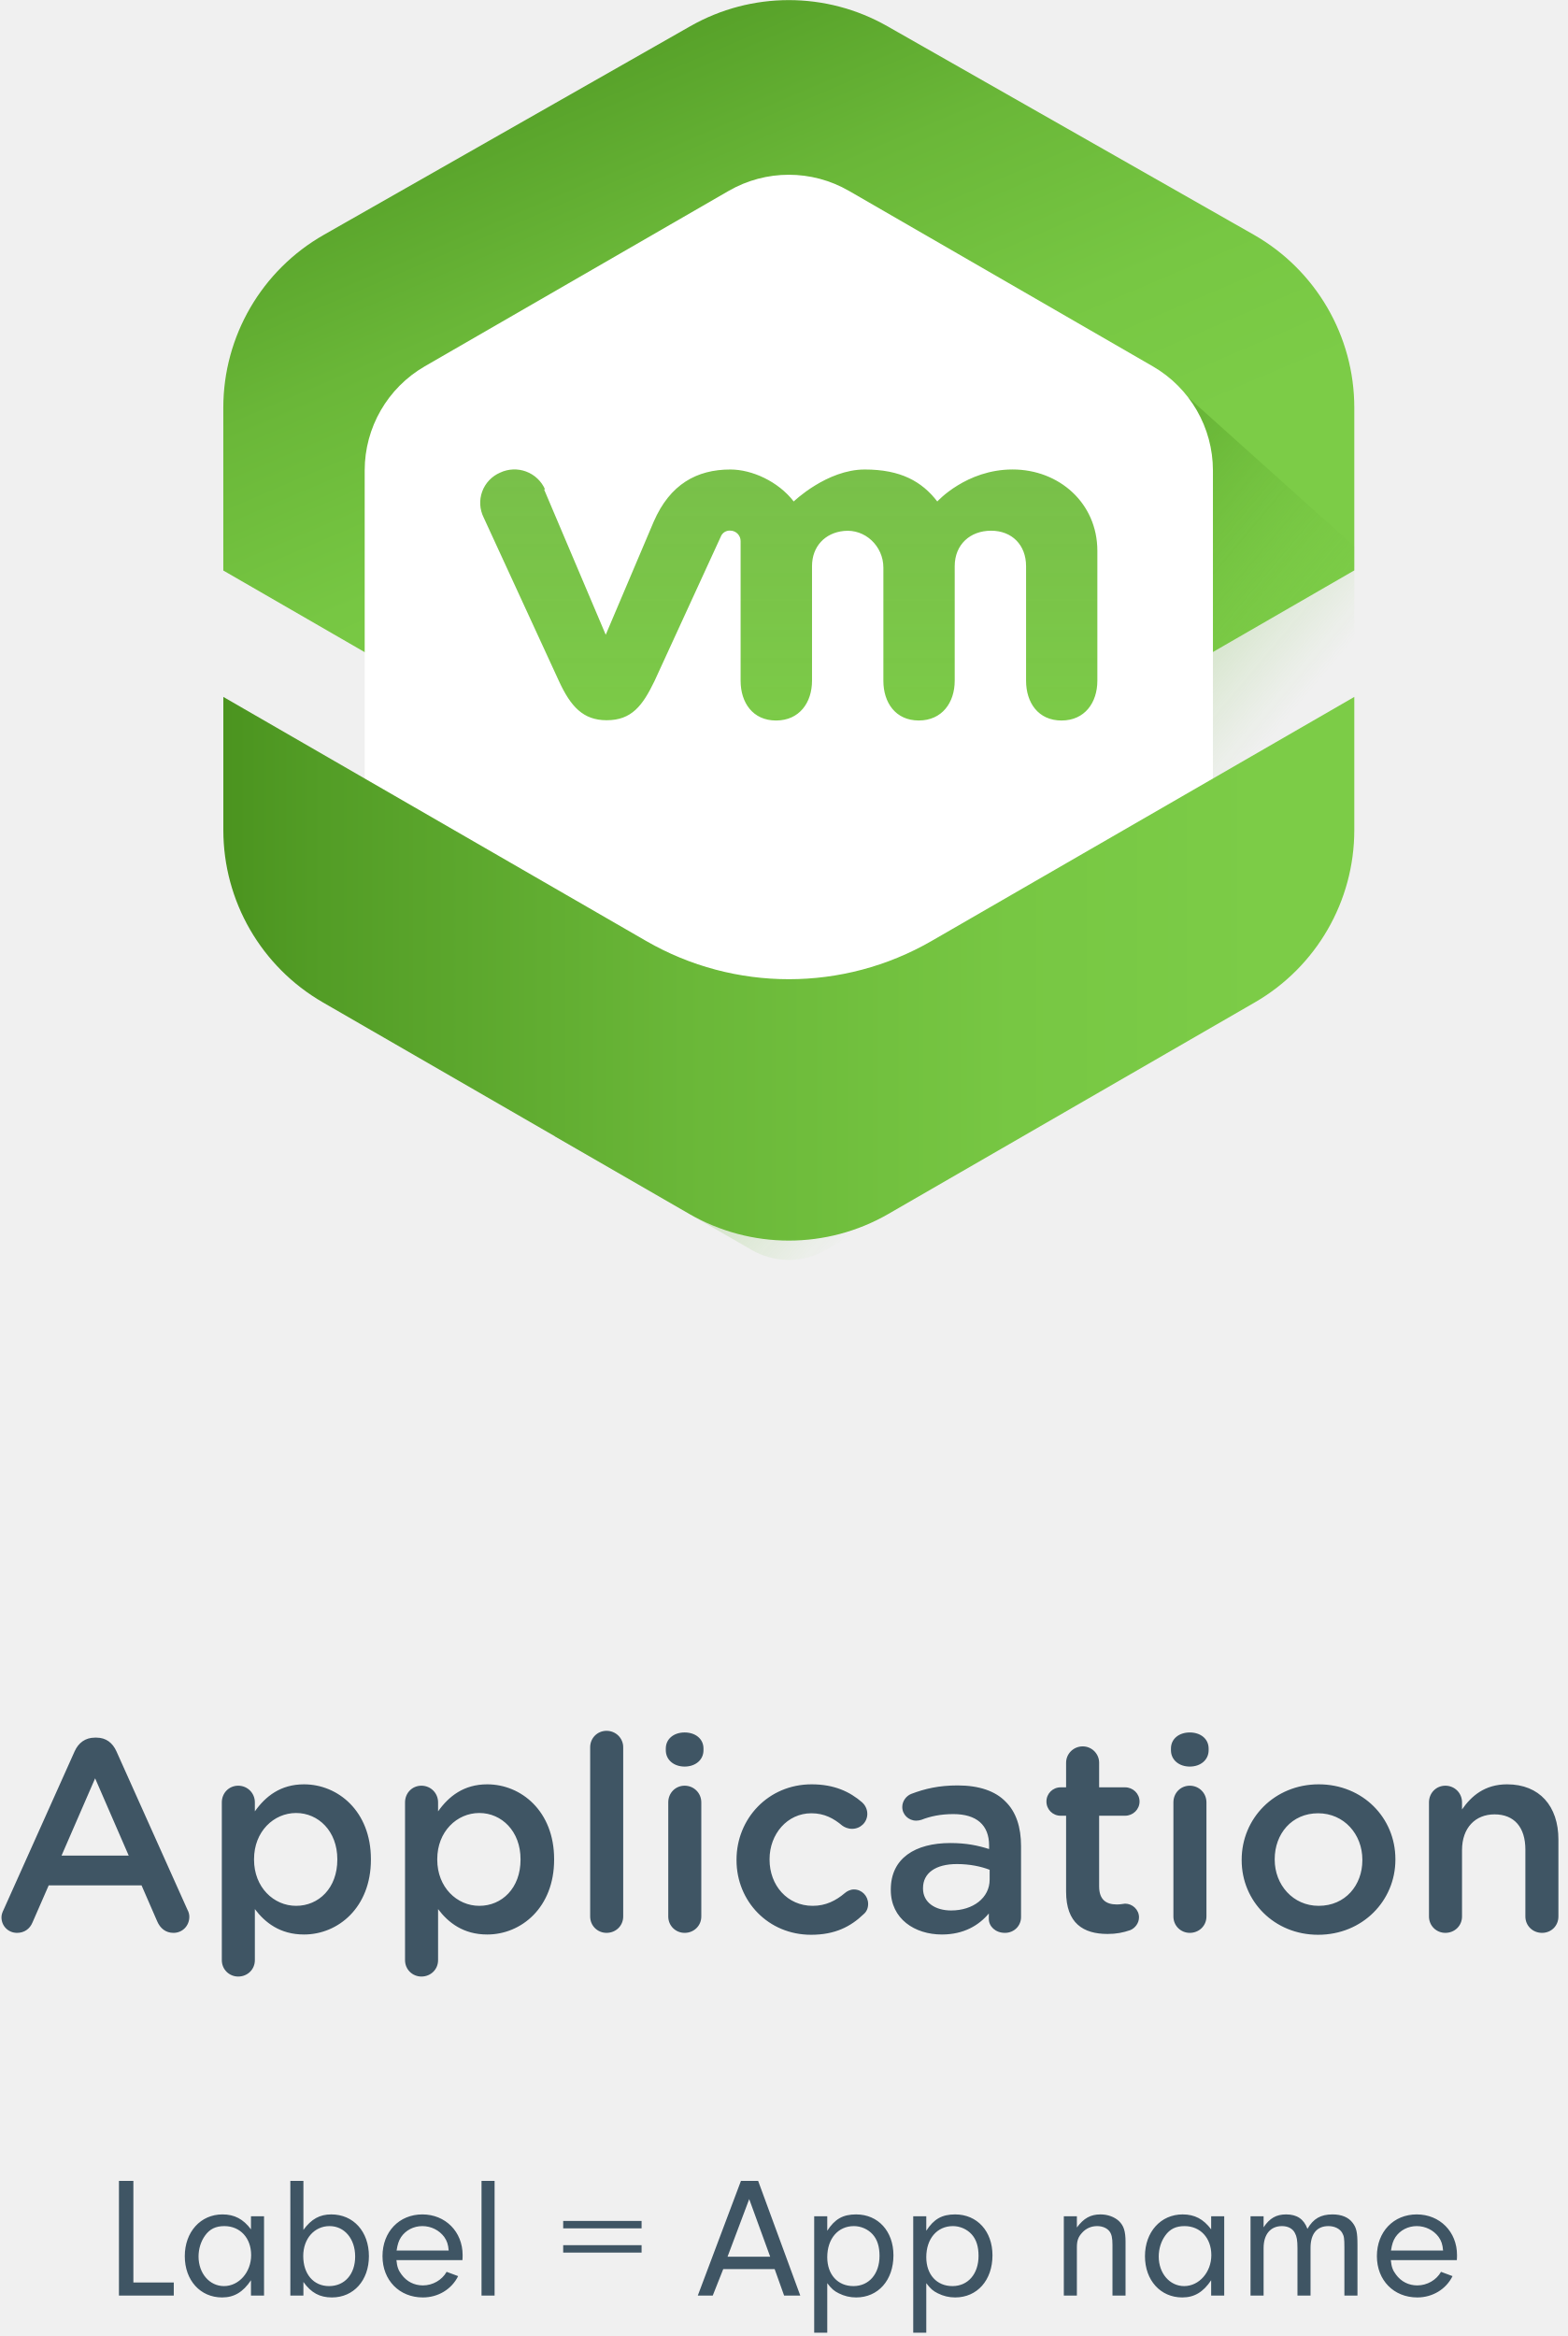
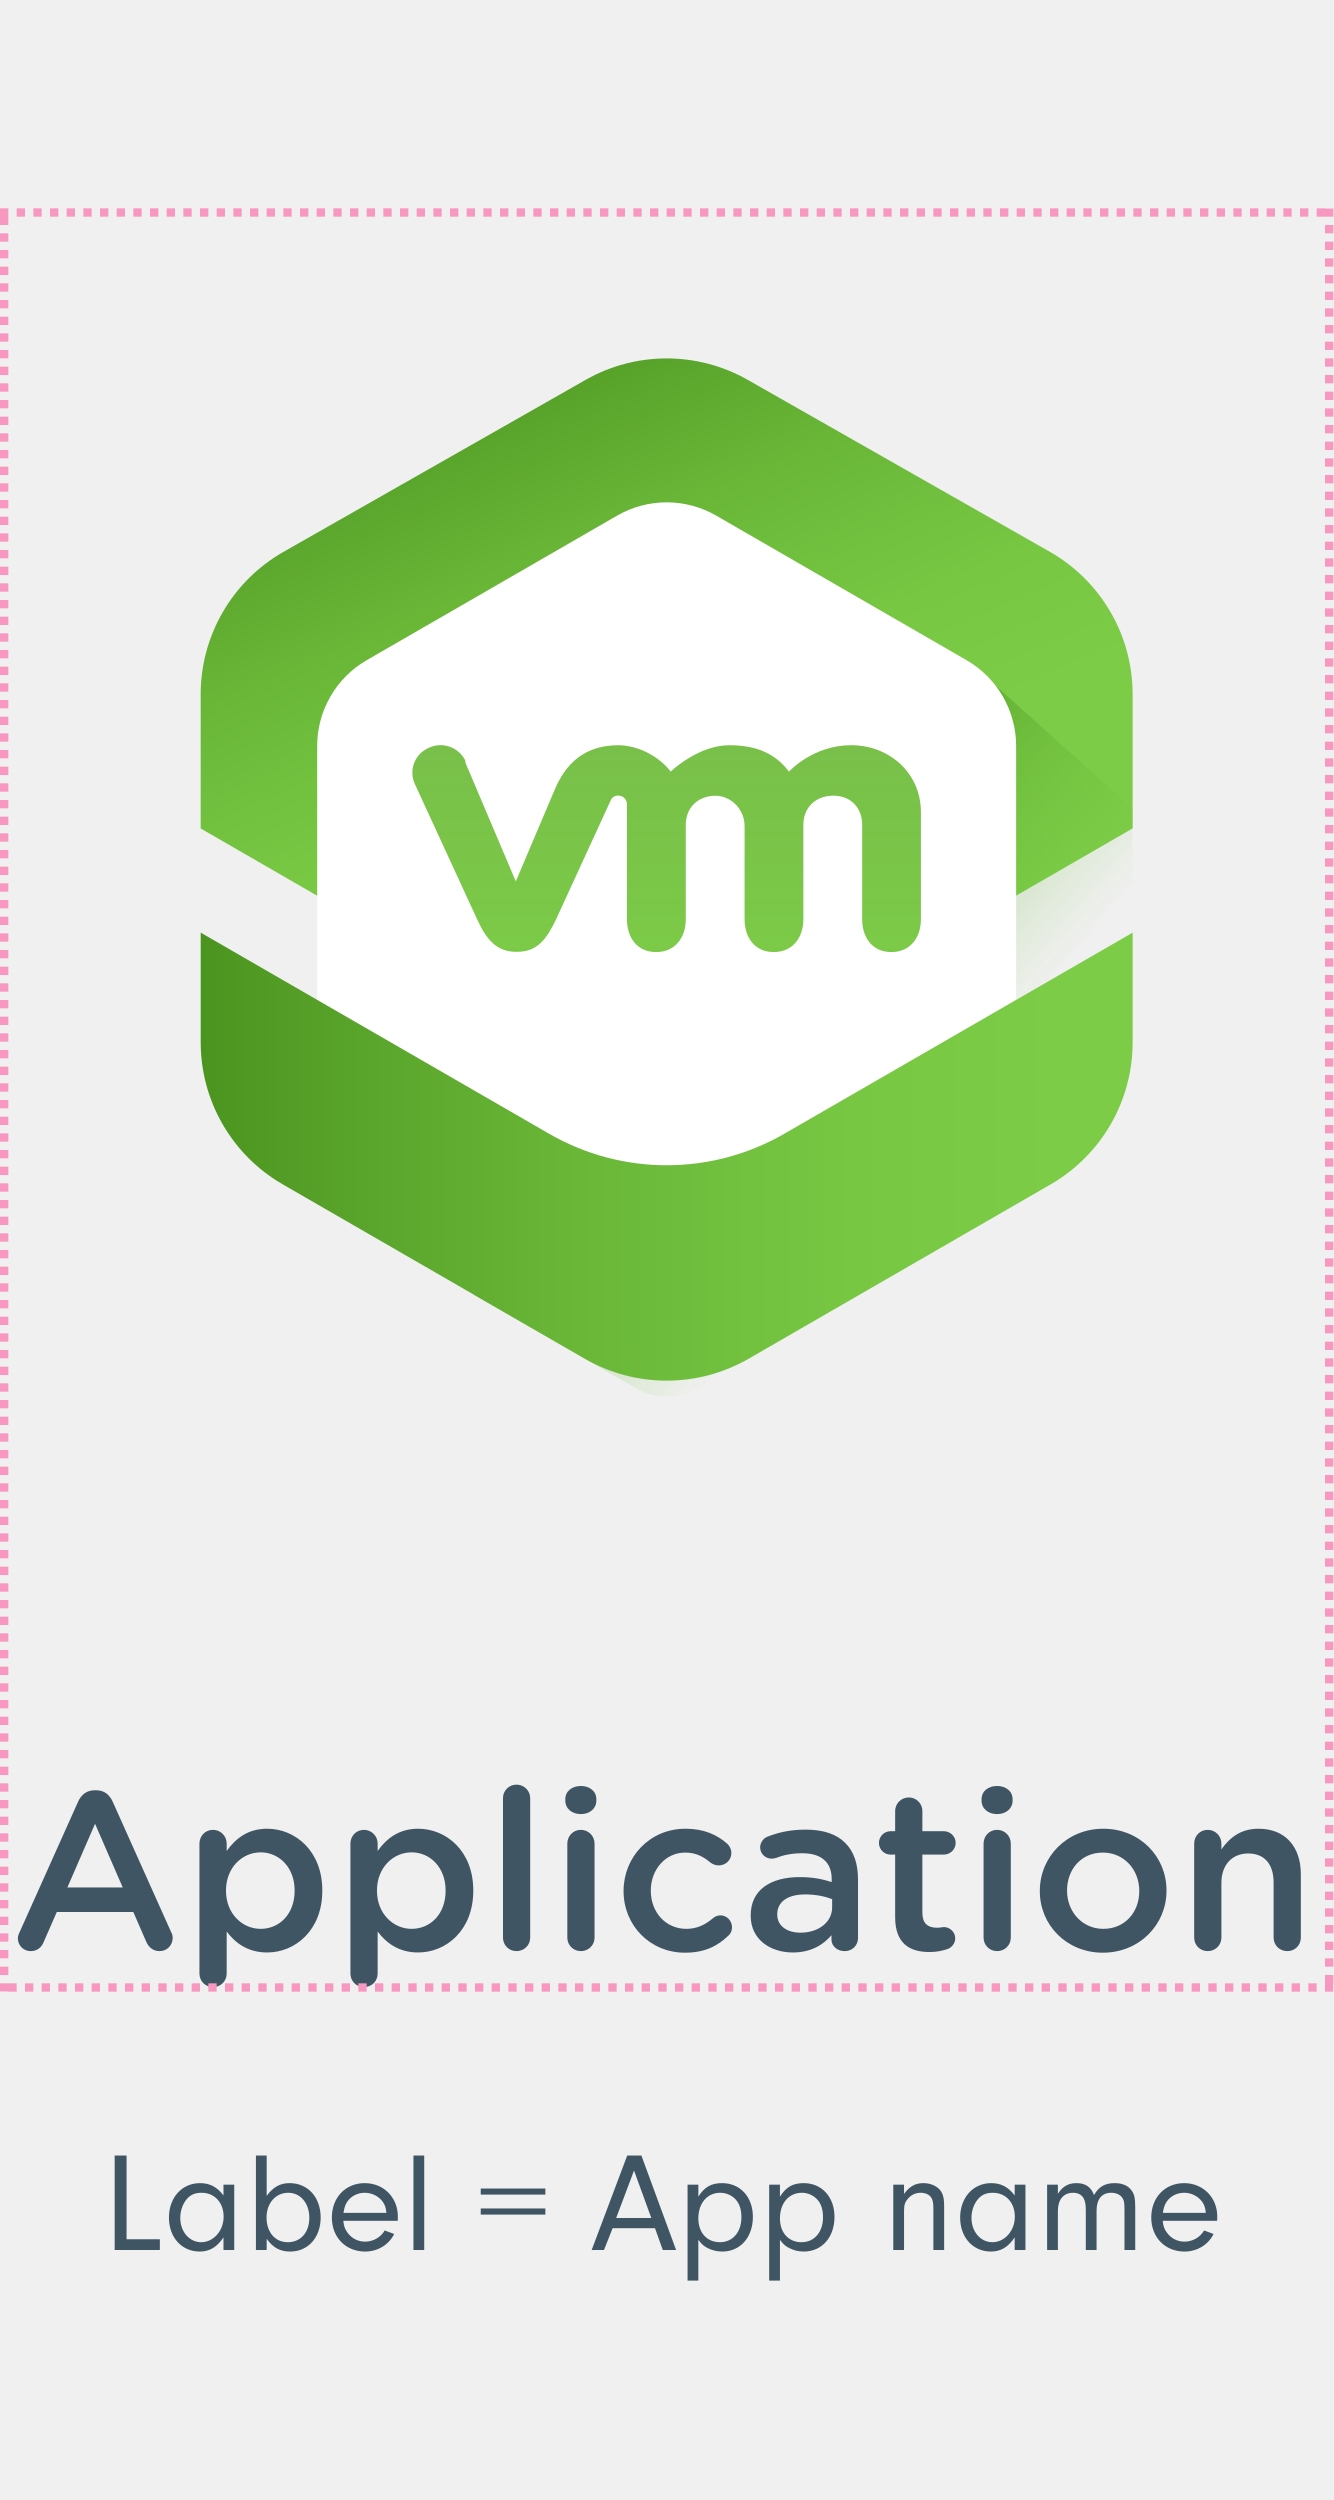
- <svg xmlns="http://www.w3.org/2000/svg" width="155" height="231" viewBox="0 0 155 231">
+ <svg xmlns="http://www.w3.org/2000/svg" xmlns:xlink="http://www.w3.org/1999/xlink" width="160" height="300" viewBox="0 0 160 300">
  <defs>
-     <linearGradient id="1-a" x1="-12.779%" x2="65.803%" y1="-20.088%" y2="87.803%">
+     <linearGradient id="1-b" x1="-12.779%" x2="65.803%" y1="-20.088%" y2="87.803%">
      <stop offset="0%" stop-color="#266900" />
      <stop offset="10%" stop-color="#357A0C" />
      <stop offset="34%" stop-color="#539D26" />
      <stop offset="57%" stop-color="#6AB738" />
      <stop offset="78%" stop-color="#77C743" />
      <stop offset="94%" stop-color="#7CCC47" />
    </linearGradient>
-     <linearGradient id="1-b" x1="17.52%" x2="84.52%" y1="21.84%" y2="82.98%">
+     <linearGradient id="1-c" x1="17.52%" x2="84.52%" y1="21.84%" y2="82.98%">
      <stop offset="0%" stop-color="#266900" stop-opacity=".94" />
      <stop offset="72%" stop-color="#7CCC47" stop-opacity="0" />
    </linearGradient>
-     <linearGradient id="1-c" x1="-37.982%" y1="50.002%" y2="50.002%">
+     <linearGradient id="1-d" x1="-37.982%" y1="50.002%" y2="50.002%">
      <stop offset="0%" stop-color="#266900" />
      <stop offset="10%" stop-color="#357A0C" />
      <stop offset="34%" stop-color="#539D26" />
      <stop offset="57%" stop-color="#6AB738" />
      <stop offset="78%" stop-color="#77C743" />
      <stop offset="94%" stop-color="#7CCC47" />
    </linearGradient>
-     <linearGradient id="1-d" x1="50.006%" x2="50.006%" y1="-68.257%" y2="163.674%">
+     <linearGradient id="1-e" x1="50.006%" x2="50.006%" y1="-68.257%" y2="163.674%">
      <stop offset="0%" stop-color="#6DB33F" stop-opacity=".94" />
      <stop offset="29%" stop-color="#73BD42" stop-opacity=".96" />
      <stop offset="79%" stop-color="#7CCC47" />
    </linearGradient>
+     <rect id="1-a" width="160" height="214" />
+     <mask id="1-f" width="160" height="214" x="0" y="0" fill="#fff">
+       <use xlink:href="#1-a" />
+     </mask>
  </defs>
-   <g fill="none" fill-rule="evenodd" transform="translate(-2 -18)">
-     <path fill="#3F5564" d="M2.145,207.596 C2.145,207.353 2.226,207.11 2.361,206.84 L9.381,191.18 C9.759,190.343 10.434,189.83 11.379,189.83 L11.541,189.83 C12.486,189.83 13.134,190.343 13.512,191.18 L20.532,206.84 C20.667,207.083 20.721,207.326 20.721,207.542 C20.721,208.433 20.046,209.135 19.155,209.135 C18.372,209.135 17.832,208.676 17.535,207.974 L15.996,204.437 L6.816,204.437 L5.223,208.082 C4.953,208.757 4.386,209.135 3.684,209.135 C2.82,209.135 2.145,208.46 2.145,207.596 Z M8.085,201.494 L14.727,201.494 L11.406,193.853 L8.085,201.494 Z M23.934,211.835 L23.934,196.229 C23.934,195.311 24.636,194.582 25.554,194.582 C26.472,194.582 27.201,195.311 27.201,196.229 L27.201,197.12 C28.254,195.635 29.739,194.447 32.061,194.447 C35.409,194.447 38.676,197.093 38.676,201.845 L38.676,201.899 C38.676,206.624 35.436,209.297 32.061,209.297 C29.685,209.297 28.2,208.109 27.201,206.786 L27.201,211.835 C27.201,212.753 26.472,213.455 25.554,213.455 C24.663,213.455 23.934,212.753 23.934,211.835 Z M31.278,206.462 C33.519,206.462 35.355,204.707 35.355,201.899 L35.355,201.845 C35.355,199.091 33.492,197.282 31.278,197.282 C29.064,197.282 27.12,199.118 27.12,201.845 L27.12,201.899 C27.12,204.626 29.064,206.462 31.278,206.462 Z M42.051,211.835 L42.051,196.229 C42.051,195.311 42.753,194.582 43.671,194.582 C44.589,194.582 45.318,195.311 45.318,196.229 L45.318,197.12 C46.371,195.635 47.856,194.447 50.178,194.447 C53.526,194.447 56.793,197.093 56.793,201.845 L56.793,201.899 C56.793,206.624 53.553,209.297 50.178,209.297 C47.802,209.297 46.317,208.109 45.318,206.786 L45.318,211.835 C45.318,212.753 44.589,213.455 43.671,213.455 C42.78,213.455 42.051,212.753 42.051,211.835 Z M49.395,206.462 C51.636,206.462 53.472,204.707 53.472,201.899 L53.472,201.845 C53.472,199.091 51.609,197.282 49.395,197.282 C47.181,197.282 45.237,199.118 45.237,201.845 L45.237,201.899 C45.237,204.626 47.181,206.462 49.395,206.462 Z M60.357,207.515 L60.357,190.775 C60.357,189.884 61.059,189.155 61.977,189.155 C62.895,189.155 63.624,189.884 63.624,190.775 L63.624,207.515 C63.624,208.433 62.895,209.135 61.977,209.135 C61.086,209.135 60.357,208.433 60.357,207.515 Z M67.836,191.072 L67.836,190.91 C67.836,189.938 68.646,189.317 69.699,189.317 C70.752,189.317 71.562,189.938 71.562,190.91 L71.562,191.072 C71.562,192.044 70.752,192.692 69.699,192.692 C68.646,192.692 67.836,192.044 67.836,191.072 Z M68.079,207.515 L68.079,196.229 C68.079,195.311 68.781,194.582 69.699,194.582 C70.617,194.582 71.346,195.311 71.346,196.229 L71.346,207.515 C71.346,208.433 70.617,209.135 69.699,209.135 C68.808,209.135 68.079,208.433 68.079,207.515 Z M82.2,209.324 C77.961,209.324 74.829,206.003 74.829,201.953 L74.829,201.899 C74.829,197.849 77.961,194.447 82.254,194.447 C84.495,194.447 86.034,195.176 87.249,196.229 C87.465,196.418 87.762,196.823 87.762,197.363 C87.762,198.2 87.087,198.848 86.25,198.848 C85.845,198.848 85.494,198.686 85.278,198.524 C84.441,197.822 83.523,197.309 82.227,197.309 C79.851,197.309 78.096,199.361 78.096,201.845 L78.096,201.899 C78.096,204.437 79.851,206.462 82.362,206.462 C83.658,206.462 84.657,205.949 85.548,205.193 C85.737,205.031 86.061,204.842 86.439,204.842 C87.222,204.842 87.843,205.49 87.843,206.273 C87.843,206.705 87.681,207.056 87.384,207.299 C86.115,208.514 84.576,209.324 82.2,209.324 Z M95.133,209.297 C92.46,209.297 90.084,207.758 90.084,204.896 L90.084,204.842 C90.084,201.764 92.487,200.252 95.97,200.252 C97.563,200.252 98.697,200.495 99.804,200.846 L99.804,200.495 C99.804,198.47 98.562,197.39 96.267,197.39 C95.025,197.39 93.999,197.606 93.108,197.957 C92.919,198.011 92.757,198.038 92.595,198.038 C91.839,198.038 91.218,197.444 91.218,196.688 C91.218,196.094 91.623,195.581 92.109,195.392 C93.459,194.879 94.836,194.555 96.699,194.555 C98.832,194.555 100.425,195.122 101.424,196.148 C102.477,197.174 102.963,198.686 102.963,200.549 L102.963,207.569 C102.963,208.46 102.261,209.135 101.37,209.135 C100.425,209.135 99.777,208.487 99.777,207.758 L99.777,207.218 C98.805,208.379 97.32,209.297 95.133,209.297 Z M96.051,206.921 C98.211,206.921 99.858,205.679 99.858,203.87 L99.858,202.898 C99.021,202.574 97.914,202.331 96.618,202.331 C94.512,202.331 93.27,203.222 93.27,204.707 L93.27,204.761 C93.27,206.138 94.485,206.921 96.051,206.921 Z M111.522,209.243 C109.119,209.243 107.418,208.19 107.418,205.058 L107.418,197.552 L106.878,197.552 C106.095,197.552 105.474,196.931 105.474,196.148 C105.474,195.365 106.095,194.744 106.878,194.744 L107.418,194.744 L107.418,192.314 C107.418,191.423 108.147,190.694 109.065,190.694 C109.956,190.694 110.685,191.423 110.685,192.314 L110.685,194.744 L113.25,194.744 C114.033,194.744 114.681,195.365 114.681,196.148 C114.681,196.931 114.033,197.552 113.25,197.552 L110.685,197.552 L110.685,204.545 C110.685,205.814 111.333,206.327 112.44,206.327 C112.818,206.327 113.142,206.246 113.25,206.246 C113.979,206.246 114.627,206.84 114.627,207.596 C114.627,208.19 114.222,208.676 113.763,208.865 C113.061,209.108 112.386,209.243 111.522,209.243 Z M117.786,191.072 L117.786,190.91 C117.786,189.938 118.596,189.317 119.649,189.317 C120.702,189.317 121.512,189.938 121.512,190.91 L121.512,191.072 C121.512,192.044 120.702,192.692 119.649,192.692 C118.596,192.692 117.786,192.044 117.786,191.072 Z M118.029,207.515 L118.029,196.229 C118.029,195.311 118.731,194.582 119.649,194.582 C120.567,194.582 121.296,195.311 121.296,196.229 L121.296,207.515 C121.296,208.433 120.567,209.135 119.649,209.135 C118.758,209.135 118.029,208.433 118.029,207.515 Z M132.339,209.324 C127.992,209.324 124.779,206.003 124.779,201.953 L124.779,201.899 C124.779,197.822 128.019,194.447 132.393,194.447 C136.767,194.447 139.98,197.768 139.98,201.845 L139.98,201.899 C139.98,205.949 136.74,209.324 132.339,209.324 Z M132.393,206.462 C135.039,206.462 136.713,204.41 136.713,201.953 L136.713,201.899 C136.713,199.388 134.904,197.309 132.339,197.309 C129.72,197.309 128.046,199.361 128.046,201.845 L128.046,201.899 C128.046,204.383 129.855,206.462 132.393,206.462 Z M143.301,207.515 L143.301,196.229 C143.301,195.311 144.003,194.582 144.921,194.582 C145.839,194.582 146.568,195.311 146.568,196.229 L146.568,196.931 C147.486,195.608 148.809,194.447 151.023,194.447 C154.236,194.447 156.099,196.607 156.099,199.901 L156.099,207.515 C156.099,208.433 155.397,209.135 154.479,209.135 C153.561,209.135 152.832,208.433 152.832,207.515 L152.832,200.9 C152.832,198.686 151.725,197.417 149.781,197.417 C147.891,197.417 146.568,198.74 146.568,200.954 L146.568,207.515 C146.568,208.433 145.839,209.135 144.921,209.135 C144.03,209.135 143.301,208.433 143.301,207.515 Z" />
-     <g transform="translate(16 16)">
-       <rect width="128" height="128" />
-       <path fill="url(#1-a)" d="M109.977,25.212 L73.735,4.588 C67.7,1.152 60.3,1.152 54.265,4.588 L18.021,25.222 C11.876,28.721 8.081,35.249 8.081,42.32 L8.081,58.417 L23.942,67.574 C25.052,68.216 26.422,68.215 27.532,67.572 C28.642,66.929 29.325,65.742 29.321,64.459 L29.321,45.19 C29.321,43.91 30.004,42.727 31.112,42.086 L62.208,24.134 C63.317,23.494 64.683,23.494 65.792,24.134 L96.888,42.089 C97.997,42.729 98.68,43.912 98.679,45.192 L98.679,64.459 C98.68,65.739 99.363,66.922 100.472,67.562 C101.581,68.202 102.947,68.202 104.056,67.562 L119.916,58.405 L119.916,42.311 C119.917,35.239 116.122,28.711 109.977,25.212 Z" />
-       <path fill="url(#1-b)" d="M116.248,97.558 L67.67,125.605 C65.399,126.916 62.601,126.916 60.33,125.605 L40.861,114.365 L103.49,41.29 L119.916,56.033 L119.916,91.203 C119.916,93.824 118.518,96.246 116.248,97.558 Z" />
-       <path fill="#FFF" d="M105.937,83.221 L105.937,48.523 C105.936,44.276 103.671,40.352 99.994,38.228 L69.946,20.875 C66.267,18.75 61.733,18.75 58.054,20.875 L28.004,38.223 C24.327,40.348 22.061,44.272 22.061,48.518 L22.061,83.221 C22.06,87.468 24.326,91.393 28.004,93.518 L58.054,110.867 C61.734,112.989 66.266,112.989 69.946,110.867 L99.996,93.518 C103.673,91.393 105.938,87.468 105.937,83.221 Z" />
-       <path fill="url(#1-c)" d="M119.916,84.079 L119.916,70.916 L78.112,95.053 C69.382,100.09 58.627,100.09 49.897,95.053 L8.084,70.916 L8.084,84.079 C8.084,91.109 11.834,97.605 17.922,101.12 L54.166,122.043 C60.254,125.557 67.755,125.557 73.843,122.043 L110.087,101.12 C116.172,97.603 119.918,91.107 119.916,84.079 Z" />
-       <path fill="url(#1-d)" d="M39.896,50.395 C39.536,49.578 38.861,48.941 38.025,48.629 C37.189,48.317 36.262,48.356 35.455,48.736 C34.631,49.089 33.989,49.765 33.681,50.607 C33.373,51.448 33.426,52.379 33.828,53.18 L41.272,69.356 C42.442,71.893 43.676,73.222 45.991,73.222 C48.466,73.222 49.544,71.774 50.714,69.356 C50.714,69.356 57.205,55.219 57.27,55.074 C57.416,54.69 57.795,54.445 58.206,54.471 C58.481,54.472 58.744,54.583 58.937,54.78 C59.13,54.976 59.237,55.242 59.233,55.517 L59.233,69.315 C59.233,71.476 60.433,73.249 62.738,73.249 C65.044,73.249 66.294,71.476 66.294,69.315 L66.294,57.985 C66.294,56.019 67.595,54.694 69.432,54.506 C71.54,54.276 73.35,56.008 73.35,58.125 L73.35,69.317 C73.35,71.476 74.55,73.247 76.85,73.247 C79.151,73.247 80.404,71.476 80.404,69.317 L80.404,57.985 C80.404,55.859 81.922,54.48 84.001,54.48 C86.079,54.48 87.46,55.907 87.46,57.985 L87.46,69.315 C87.46,71.476 88.659,73.249 90.963,73.249 C93.266,73.249 94.509,71.476 94.509,69.315 L94.509,56.469 C94.509,51.737 90.708,48.424 86.127,48.424 C81.546,48.424 78.681,51.588 78.681,51.588 C77.16,49.613 75.061,48.427 71.51,48.427 C67.764,48.427 64.484,51.588 64.484,51.588 C62.961,49.613 60.366,48.427 58.219,48.427 C54.9,48.427 52.255,49.888 50.649,53.565 L45.896,64.768 L39.799,50.395" />
+   <g fill="none" fill-rule="evenodd">
+     <rect width="160" height="300" fill="#FFF" fill-opacity=".01" fill-rule="nonzero" />
+     <g transform="translate(0 25)">
+       <path fill="#3F5564" d="M2.145,207.596 C2.145,207.353 2.226,207.11 2.361,206.84 L9.381,191.18 C9.759,190.343 10.434,189.83 11.379,189.83 L11.541,189.83 C12.486,189.83 13.134,190.343 13.512,191.18 L20.532,206.84 C20.667,207.083 20.721,207.326 20.721,207.542 C20.721,208.433 20.046,209.135 19.155,209.135 C18.372,209.135 17.832,208.676 17.535,207.974 L15.996,204.437 L6.816,204.437 L5.223,208.082 C4.953,208.757 4.386,209.135 3.684,209.135 C2.82,209.135 2.145,208.46 2.145,207.596 Z M8.085,201.494 L14.727,201.494 L11.406,193.853 L8.085,201.494 Z M23.934,211.835 L23.934,196.229 C23.934,195.311 24.636,194.582 25.554,194.582 C26.472,194.582 27.201,195.311 27.201,196.229 L27.201,197.12 C28.254,195.635 29.739,194.447 32.061,194.447 C35.409,194.447 38.676,197.093 38.676,201.845 L38.676,201.899 C38.676,206.624 35.436,209.297 32.061,209.297 C29.685,209.297 28.2,208.109 27.201,206.786 L27.201,211.835 C27.201,212.753 26.472,213.455 25.554,213.455 C24.663,213.455 23.934,212.753 23.934,211.835 Z M31.278,206.462 C33.519,206.462 35.355,204.707 35.355,201.899 L35.355,201.845 C35.355,199.091 33.492,197.282 31.278,197.282 C29.064,197.282 27.12,199.118 27.12,201.845 L27.12,201.899 C27.12,204.626 29.064,206.462 31.278,206.462 Z M42.051,211.835 L42.051,196.229 C42.051,195.311 42.753,194.582 43.671,194.582 C44.589,194.582 45.318,195.311 45.318,196.229 L45.318,197.12 C46.371,195.635 47.856,194.447 50.178,194.447 C53.526,194.447 56.793,197.093 56.793,201.845 L56.793,201.899 C56.793,206.624 53.553,209.297 50.178,209.297 C47.802,209.297 46.317,208.109 45.318,206.786 L45.318,211.835 C45.318,212.753 44.589,213.455 43.671,213.455 C42.78,213.455 42.051,212.753 42.051,211.835 Z M49.395,206.462 C51.636,206.462 53.472,204.707 53.472,201.899 L53.472,201.845 C53.472,199.091 51.609,197.282 49.395,197.282 C47.181,197.282 45.237,199.118 45.237,201.845 L45.237,201.899 C45.237,204.626 47.181,206.462 49.395,206.462 Z M60.357,207.515 L60.357,190.775 C60.357,189.884 61.059,189.155 61.977,189.155 C62.895,189.155 63.624,189.884 63.624,190.775 L63.624,207.515 C63.624,208.433 62.895,209.135 61.977,209.135 C61.086,209.135 60.357,208.433 60.357,207.515 Z M67.836,191.072 L67.836,190.91 C67.836,189.938 68.646,189.317 69.699,189.317 C70.752,189.317 71.562,189.938 71.562,190.91 L71.562,191.072 C71.562,192.044 70.752,192.692 69.699,192.692 C68.646,192.692 67.836,192.044 67.836,191.072 Z M68.079,207.515 L68.079,196.229 C68.079,195.311 68.781,194.582 69.699,194.582 C70.617,194.582 71.346,195.311 71.346,196.229 L71.346,207.515 C71.346,208.433 70.617,209.135 69.699,209.135 C68.808,209.135 68.079,208.433 68.079,207.515 Z M82.2,209.324 C77.961,209.324 74.829,206.003 74.829,201.953 L74.829,201.899 C74.829,197.849 77.961,194.447 82.254,194.447 C84.495,194.447 86.034,195.176 87.249,196.229 C87.465,196.418 87.762,196.823 87.762,197.363 C87.762,198.2 87.087,198.848 86.25,198.848 C85.845,198.848 85.494,198.686 85.278,198.524 C84.441,197.822 83.523,197.309 82.227,197.309 C79.851,197.309 78.096,199.361 78.096,201.845 L78.096,201.899 C78.096,204.437 79.851,206.462 82.362,206.462 C83.658,206.462 84.657,205.949 85.548,205.193 C85.737,205.031 86.061,204.842 86.439,204.842 C87.222,204.842 87.843,205.49 87.843,206.273 C87.843,206.705 87.681,207.056 87.384,207.299 C86.115,208.514 84.576,209.324 82.2,209.324 Z M95.133,209.297 C92.46,209.297 90.084,207.758 90.084,204.896 L90.084,204.842 C90.084,201.764 92.487,200.252 95.97,200.252 C97.563,200.252 98.697,200.495 99.804,200.846 L99.804,200.495 C99.804,198.47 98.562,197.39 96.267,197.39 C95.025,197.39 93.999,197.606 93.108,197.957 C92.919,198.011 92.757,198.038 92.595,198.038 C91.839,198.038 91.218,197.444 91.218,196.688 C91.218,196.094 91.623,195.581 92.109,195.392 C93.459,194.879 94.836,194.555 96.699,194.555 C98.832,194.555 100.425,195.122 101.424,196.148 C102.477,197.174 102.963,198.686 102.963,200.549 L102.963,207.569 C102.963,208.46 102.261,209.135 101.37,209.135 C100.425,209.135 99.777,208.487 99.777,207.758 L99.777,207.218 C98.805,208.379 97.32,209.297 95.133,209.297 Z M96.051,206.921 C98.211,206.921 99.858,205.679 99.858,203.87 L99.858,202.898 C99.021,202.574 97.914,202.331 96.618,202.331 C94.512,202.331 93.27,203.222 93.27,204.707 L93.27,204.761 C93.27,206.138 94.485,206.921 96.051,206.921 Z M111.522,209.243 C109.119,209.243 107.418,208.19 107.418,205.058 L107.418,197.552 L106.878,197.552 C106.095,197.552 105.474,196.931 105.474,196.148 C105.474,195.365 106.095,194.744 106.878,194.744 L107.418,194.744 L107.418,192.314 C107.418,191.423 108.147,190.694 109.065,190.694 C109.956,190.694 110.685,191.423 110.685,192.314 L110.685,194.744 L113.25,194.744 C114.033,194.744 114.681,195.365 114.681,196.148 C114.681,196.931 114.033,197.552 113.25,197.552 L110.685,197.552 L110.685,204.545 C110.685,205.814 111.333,206.327 112.44,206.327 C112.818,206.327 113.142,206.246 113.25,206.246 C113.979,206.246 114.627,206.84 114.627,207.596 C114.627,208.19 114.222,208.676 113.763,208.865 C113.061,209.108 112.386,209.243 111.522,209.243 Z M117.786,191.072 L117.786,190.91 C117.786,189.938 118.596,189.317 119.649,189.317 C120.702,189.317 121.512,189.938 121.512,190.91 L121.512,191.072 C121.512,192.044 120.702,192.692 119.649,192.692 C118.596,192.692 117.786,192.044 117.786,191.072 Z M118.029,207.515 L118.029,196.229 C118.029,195.311 118.731,194.582 119.649,194.582 C120.567,194.582 121.296,195.311 121.296,196.229 L121.296,207.515 C121.296,208.433 120.567,209.135 119.649,209.135 C118.758,209.135 118.029,208.433 118.029,207.515 Z M132.339,209.324 C127.992,209.324 124.779,206.003 124.779,201.953 L124.779,201.899 C124.779,197.822 128.019,194.447 132.393,194.447 C136.767,194.447 139.98,197.768 139.98,201.845 L139.98,201.899 C139.98,205.949 136.74,209.324 132.339,209.324 Z M132.393,206.462 C135.039,206.462 136.713,204.41 136.713,201.953 L136.713,201.899 C136.713,199.388 134.904,197.309 132.339,197.309 C129.72,197.309 128.046,199.361 128.046,201.845 L128.046,201.899 C128.046,204.383 129.855,206.462 132.393,206.462 Z M143.301,207.515 L143.301,196.229 C143.301,195.311 144.003,194.582 144.921,194.582 C145.839,194.582 146.568,195.311 146.568,196.229 L146.568,196.931 C147.486,195.608 148.809,194.447 151.023,194.447 C154.236,194.447 156.099,196.607 156.099,199.901 L156.099,207.515 C156.099,208.433 155.397,209.135 154.479,209.135 C153.561,209.135 152.832,208.433 152.832,207.515 L152.832,200.9 C152.832,198.686 151.725,197.417 149.781,197.417 C147.891,197.417 146.568,198.74 146.568,200.954 L146.568,207.515 C146.568,208.433 145.839,209.135 144.921,209.135 C144.03,209.135 143.301,208.433 143.301,207.515 Z" />
+       <g transform="translate(16 16)">
+         <rect width="128" height="128" />
+         <path fill="url(#1-b)" d="M109.977,25.212 L73.735,4.588 C67.7,1.152 60.3,1.152 54.265,4.588 L18.021,25.222 C11.876,28.721 8.081,35.249 8.081,42.32 L8.081,58.417 L23.942,67.574 C25.052,68.216 26.422,68.215 27.532,67.572 C28.642,66.929 29.325,65.742 29.321,64.459 L29.321,45.19 C29.321,43.91 30.004,42.727 31.112,42.086 L62.208,24.134 C63.317,23.494 64.683,23.494 65.792,24.134 L96.888,42.089 C97.997,42.729 98.68,43.912 98.679,45.192 L98.679,64.459 C98.68,65.739 99.363,66.922 100.472,67.562 C101.581,68.202 102.947,68.202 104.056,67.562 L119.916,58.405 L119.916,42.311 C119.917,35.239 116.122,28.711 109.977,25.212 Z" />
+         <path fill="url(#1-c)" d="M116.248,97.558 L67.67,125.605 C65.399,126.916 62.601,126.916 60.33,125.605 L40.861,114.365 L103.49,41.29 L119.916,56.033 L119.916,91.203 C119.916,93.824 118.518,96.246 116.248,97.558 Z" />
+         <path fill="#FFF" d="M105.937,83.221 L105.937,48.523 C105.936,44.276 103.671,40.352 99.994,38.228 L69.946,20.875 C66.267,18.75 61.733,18.75 58.054,20.875 L28.004,38.223 C24.327,40.348 22.061,44.272 22.061,48.518 L22.061,83.221 C22.06,87.468 24.326,91.393 28.004,93.518 L58.054,110.867 C61.734,112.989 66.266,112.989 69.946,110.867 L99.996,93.518 C103.673,91.393 105.938,87.468 105.937,83.221 Z" />
+         <path fill="url(#1-d)" d="M119.916,84.079 L119.916,70.916 L78.112,95.053 C69.382,100.09 58.627,100.09 49.897,95.053 L8.084,70.916 L8.084,84.079 C8.084,91.109 11.834,97.605 17.922,101.12 L54.166,122.043 C60.254,125.557 67.755,125.557 73.843,122.043 L110.087,101.12 C116.172,97.603 119.918,91.107 119.916,84.079 Z" />
+         <path fill="url(#1-e)" d="M39.896,50.395 C39.536,49.578 38.861,48.941 38.025,48.629 C37.189,48.317 36.262,48.356 35.455,48.736 C34.631,49.089 33.989,49.765 33.681,50.607 C33.373,51.448 33.426,52.379 33.828,53.18 L41.272,69.356 C42.442,71.893 43.676,73.222 45.991,73.222 C48.466,73.222 49.544,71.774 50.714,69.356 C50.714,69.356 57.205,55.219 57.27,55.074 C57.416,54.69 57.795,54.445 58.206,54.471 C58.481,54.472 58.744,54.583 58.937,54.78 C59.13,54.976 59.237,55.242 59.233,55.517 L59.233,69.315 C59.233,71.476 60.433,73.249 62.738,73.249 C65.044,73.249 66.294,71.476 66.294,69.315 L66.294,57.985 C66.294,56.019 67.595,54.694 69.432,54.506 C71.54,54.276 73.35,56.008 73.35,58.125 L73.35,69.317 C73.35,71.476 74.55,73.247 76.85,73.247 C79.151,73.247 80.404,71.476 80.404,69.317 L80.404,57.985 C80.404,55.859 81.922,54.48 84.001,54.48 C86.079,54.48 87.46,55.907 87.46,57.985 L87.46,69.315 C87.46,71.476 88.659,73.249 90.963,73.249 C93.266,73.249 94.509,71.476 94.509,69.315 L94.509,56.469 C94.509,51.737 90.708,48.424 86.127,48.424 C81.546,48.424 78.681,51.588 78.681,51.588 C77.16,49.613 75.061,48.427 71.51,48.427 C67.764,48.427 64.484,51.588 64.484,51.588 C62.961,49.613 60.366,48.427 58.219,48.427 C54.9,48.427 52.255,49.888 50.649,53.565 L45.896,64.768 L39.799,50.395" />
+       </g>
+       <path fill="#3F5564" d="M15.189,243.708 L19.184,243.708 L19.184,245 L13.761,245 L13.761,233.661 L15.189,233.661 L15.189,243.708 Z M26.817,238.455 L26.817,237.163 L28.109,237.163 L28.109,245 L26.817,245 L26.817,243.487 C26.035,244.66 25.151,245.187 23.961,245.187 C21.802,245.187 20.272,243.487 20.272,241.107 C20.272,238.71 21.836,236.976 23.995,236.976 C25.185,236.976 26.052,237.435 26.817,238.455 Z M24.182,238.132 C23.332,238.132 22.737,238.421 22.278,239.067 C21.87,239.628 21.632,240.376 21.632,241.141 C21.632,242.807 22.72,244.065 24.148,244.065 C25.627,244.065 26.834,242.688 26.834,241.005 C26.834,239.305 25.746,238.132 24.182,238.132 Z M32.002,243.657 L32.002,245 L30.71,245 L30.71,233.661 L32.002,233.661 L32.002,238.506 C32.784,237.435 33.617,236.976 34.756,236.976 C36.949,236.976 38.479,238.676 38.479,241.107 C38.479,243.504 36.966,245.187 34.824,245.187 C33.617,245.187 32.767,244.728 32.002,243.657 Z M34.586,238.132 C33.09,238.132 31.985,239.373 31.985,241.09 C31.985,242.875 33.005,244.065 34.535,244.065 C36.082,244.065 37.119,242.892 37.119,241.141 C37.119,239.39 36.065,238.132 34.586,238.132 Z M47.727,241.498 L41.199,241.498 C41.267,242.161 41.386,242.501 41.709,242.926 C42.219,243.623 42.967,243.997 43.817,243.997 C44.786,243.997 45.704,243.47 46.163,242.654 L47.302,243.079 C46.656,244.388 45.313,245.187 43.817,245.187 C41.488,245.187 39.822,243.487 39.822,241.107 C39.822,238.693 41.471,236.976 43.766,236.976 C46.044,236.976 47.744,238.693 47.744,240.988 C47.744,241.09 47.744,241.311 47.727,241.498 Z M41.216,240.546 L46.367,240.546 C46.316,239.934 46.197,239.594 45.925,239.203 C45.432,238.54 44.633,238.132 43.766,238.132 C42.899,238.132 42.117,238.54 41.658,239.22 C41.42,239.594 41.318,239.917 41.216,240.546 Z M50.906,245 L49.614,245 L49.614,233.661 L50.906,233.661 L50.906,245 Z M57.689,237.622 L65.441,237.622 L65.441,238.353 L57.689,238.353 L57.689,237.622 Z M57.689,240.019 L65.441,240.019 L65.441,240.75 L57.689,240.75 L57.689,240.019 Z M78.599,242.382 L73.516,242.382 L72.479,245 L71,245 L75.267,233.661 L76.967,233.661 L81.132,245 L79.534,245 L78.599,242.382 Z M78.157,241.158 L76.083,235.463 L73.941,241.158 L78.157,241.158 Z M82.509,237.163 L83.801,237.163 L83.801,238.591 C84.549,237.435 85.348,236.976 86.657,236.976 C88.833,236.976 90.346,238.642 90.346,241.022 C90.346,243.487 88.833,245.187 86.657,245.187 C86.045,245.187 85.484,245.051 84.94,244.779 C84.464,244.541 84.226,244.337 83.801,243.776 L83.801,248.672 L82.509,248.672 L82.509,237.163 Z M86.436,238.132 C84.872,238.132 83.801,239.373 83.801,241.209 C83.801,242.926 84.838,244.065 86.385,244.065 C87.932,244.065 88.969,242.858 88.969,241.073 C88.969,240.155 88.748,239.458 88.289,238.948 C87.83,238.438 87.133,238.132 86.436,238.132 Z M92.301,237.163 L93.593,237.163 L93.593,238.591 C94.341,237.435 95.14,236.976 96.449,236.976 C98.625,236.976 100.138,238.642 100.138,241.022 C100.138,243.487 98.625,245.187 96.449,245.187 C95.837,245.187 95.276,245.051 94.732,244.779 C94.256,244.541 94.018,244.337 93.593,243.776 L93.593,248.672 L92.301,248.672 L92.301,237.163 Z M96.228,238.132 C94.664,238.132 93.593,239.373 93.593,241.209 C93.593,242.926 94.63,244.065 96.177,244.065 C97.724,244.065 98.761,242.858 98.761,241.073 C98.761,240.155 98.54,239.458 98.081,238.948 C97.622,238.438 96.925,238.132 96.228,238.132 Z M107.193,237.163 L108.485,237.163 L108.485,238.268 C109.165,237.35 109.845,236.976 110.814,236.976 C111.528,236.976 112.174,237.214 112.633,237.622 C113.126,238.098 113.296,238.642 113.296,239.713 L113.296,245 L112.004,245 L112.004,240.002 C112.004,239.305 111.919,238.931 111.715,238.659 C111.477,238.336 111.018,238.132 110.491,238.132 C109.913,238.132 109.386,238.353 108.995,238.795 C108.621,239.203 108.485,239.577 108.485,240.223 L108.485,245 L107.193,245 L107.193,237.163 Z M121.762,238.455 L121.762,237.163 L123.054,237.163 L123.054,245 L121.762,245 L121.762,243.487 C120.98,244.66 120.096,245.187 118.906,245.187 C116.747,245.187 115.217,243.487 115.217,241.107 C115.217,238.71 116.781,236.976 118.94,236.976 C120.13,236.976 120.997,237.435 121.762,238.455 Z M119.127,238.132 C118.277,238.132 117.682,238.421 117.223,239.067 C116.815,239.628 116.577,240.376 116.577,241.141 C116.577,242.807 117.665,244.065 119.093,244.065 C120.572,244.065 121.779,242.688 121.779,241.005 C121.779,239.305 120.691,238.132 119.127,238.132 Z M125.655,237.163 L126.947,237.163 L126.947,238.251 C127.542,237.35 128.205,236.976 129.174,236.976 C130.245,236.976 130.925,237.435 131.282,238.404 C131.86,237.401 132.591,236.976 133.764,236.976 C134.665,236.976 135.345,237.265 135.753,237.809 C136.127,238.302 136.229,238.744 136.229,239.985 L136.229,245 L134.937,245 L134.937,240.291 C134.937,239.339 134.903,239.118 134.716,238.795 C134.478,238.387 133.968,238.132 133.356,238.132 C132.217,238.132 131.588,238.897 131.588,240.291 L131.588,245 L130.296,245 L130.296,240.308 C130.296,239.543 130.228,239.152 130.041,238.812 C129.82,238.37 129.344,238.132 128.766,238.132 C127.627,238.132 126.947,238.948 126.947,240.308 L126.947,245 L125.655,245 L125.655,237.163 Z M146.055,241.498 L139.527,241.498 C139.595,242.161 139.714,242.501 140.037,242.926 C140.547,243.623 141.295,243.997 142.145,243.997 C143.114,243.997 144.032,243.47 144.491,242.654 L145.63,243.079 C144.984,244.388 143.641,245.187 142.145,245.187 C139.816,245.187 138.15,243.487 138.15,241.107 C138.15,238.693 139.799,236.976 142.094,236.976 C144.372,236.976 146.072,238.693 146.072,240.988 C146.072,241.09 146.072,241.311 146.055,241.498 Z M139.544,240.546 L144.695,240.546 C144.644,239.934 144.525,239.594 144.253,239.203 C143.76,238.54 142.961,238.132 142.094,238.132 C141.227,238.132 140.445,238.54 139.986,239.22 C139.748,239.594 139.646,239.917 139.544,240.546 Z" />
+       <use fill-rule="nonzero" stroke="#F897BF" stroke-dasharray="1" stroke-width="2" mask="url(#1-f)" xlink:href="#1-a" />
    </g>
-     <path fill="#3F5564" d="M15.189,243.708 L19.184,243.708 L19.184,245 L13.761,245 L13.761,233.661 L15.189,233.661 L15.189,243.708 Z M26.817,238.455 L26.817,237.163 L28.109,237.163 L28.109,245 L26.817,245 L26.817,243.487 C26.035,244.66 25.151,245.187 23.961,245.187 C21.802,245.187 20.272,243.487 20.272,241.107 C20.272,238.71 21.836,236.976 23.995,236.976 C25.185,236.976 26.052,237.435 26.817,238.455 Z M24.182,238.132 C23.332,238.132 22.737,238.421 22.278,239.067 C21.87,239.628 21.632,240.376 21.632,241.141 C21.632,242.807 22.72,244.065 24.148,244.065 C25.627,244.065 26.834,242.688 26.834,241.005 C26.834,239.305 25.746,238.132 24.182,238.132 Z M32.002,243.657 L32.002,245 L30.71,245 L30.71,233.661 L32.002,233.661 L32.002,238.506 C32.784,237.435 33.617,236.976 34.756,236.976 C36.949,236.976 38.479,238.676 38.479,241.107 C38.479,243.504 36.966,245.187 34.824,245.187 C33.617,245.187 32.767,244.728 32.002,243.657 Z M34.586,238.132 C33.09,238.132 31.985,239.373 31.985,241.09 C31.985,242.875 33.005,244.065 34.535,244.065 C36.082,244.065 37.119,242.892 37.119,241.141 C37.119,239.39 36.065,238.132 34.586,238.132 Z M47.727,241.498 L41.199,241.498 C41.267,242.161 41.386,242.501 41.709,242.926 C42.219,243.623 42.967,243.997 43.817,243.997 C44.786,243.997 45.704,243.47 46.163,242.654 L47.302,243.079 C46.656,244.388 45.313,245.187 43.817,245.187 C41.488,245.187 39.822,243.487 39.822,241.107 C39.822,238.693 41.471,236.976 43.766,236.976 C46.044,236.976 47.744,238.693 47.744,240.988 C47.744,241.09 47.744,241.311 47.727,241.498 Z M41.216,240.546 L46.367,240.546 C46.316,239.934 46.197,239.594 45.925,239.203 C45.432,238.54 44.633,238.132 43.766,238.132 C42.899,238.132 42.117,238.54 41.658,239.22 C41.42,239.594 41.318,239.917 41.216,240.546 Z M50.906,245 L49.614,245 L49.614,233.661 L50.906,233.661 L50.906,245 Z M57.689,237.622 L65.441,237.622 L65.441,238.353 L57.689,238.353 L57.689,237.622 Z M57.689,240.019 L65.441,240.019 L65.441,240.75 L57.689,240.75 L57.689,240.019 Z M78.599,242.382 L73.516,242.382 L72.479,245 L71,245 L75.267,233.661 L76.967,233.661 L81.132,245 L79.534,245 L78.599,242.382 Z M78.157,241.158 L76.083,235.463 L73.941,241.158 L78.157,241.158 Z M82.509,237.163 L83.801,237.163 L83.801,238.591 C84.549,237.435 85.348,236.976 86.657,236.976 C88.833,236.976 90.346,238.642 90.346,241.022 C90.346,243.487 88.833,245.187 86.657,245.187 C86.045,245.187 85.484,245.051 84.94,244.779 C84.464,244.541 84.226,244.337 83.801,243.776 L83.801,248.672 L82.509,248.672 L82.509,237.163 Z M86.436,238.132 C84.872,238.132 83.801,239.373 83.801,241.209 C83.801,242.926 84.838,244.065 86.385,244.065 C87.932,244.065 88.969,242.858 88.969,241.073 C88.969,240.155 88.748,239.458 88.289,238.948 C87.83,238.438 87.133,238.132 86.436,238.132 Z M92.301,237.163 L93.593,237.163 L93.593,238.591 C94.341,237.435 95.14,236.976 96.449,236.976 C98.625,236.976 100.138,238.642 100.138,241.022 C100.138,243.487 98.625,245.187 96.449,245.187 C95.837,245.187 95.276,245.051 94.732,244.779 C94.256,244.541 94.018,244.337 93.593,243.776 L93.593,248.672 L92.301,248.672 L92.301,237.163 Z M96.228,238.132 C94.664,238.132 93.593,239.373 93.593,241.209 C93.593,242.926 94.63,244.065 96.177,244.065 C97.724,244.065 98.761,242.858 98.761,241.073 C98.761,240.155 98.54,239.458 98.081,238.948 C97.622,238.438 96.925,238.132 96.228,238.132 Z M107.193,237.163 L108.485,237.163 L108.485,238.268 C109.165,237.35 109.845,236.976 110.814,236.976 C111.528,236.976 112.174,237.214 112.633,237.622 C113.126,238.098 113.296,238.642 113.296,239.713 L113.296,245 L112.004,245 L112.004,240.002 C112.004,239.305 111.919,238.931 111.715,238.659 C111.477,238.336 111.018,238.132 110.491,238.132 C109.913,238.132 109.386,238.353 108.995,238.795 C108.621,239.203 108.485,239.577 108.485,240.223 L108.485,245 L107.193,245 L107.193,237.163 Z M121.762,238.455 L121.762,237.163 L123.054,237.163 L123.054,245 L121.762,245 L121.762,243.487 C120.98,244.66 120.096,245.187 118.906,245.187 C116.747,245.187 115.217,243.487 115.217,241.107 C115.217,238.71 116.781,236.976 118.94,236.976 C120.13,236.976 120.997,237.435 121.762,238.455 Z M119.127,238.132 C118.277,238.132 117.682,238.421 117.223,239.067 C116.815,239.628 116.577,240.376 116.577,241.141 C116.577,242.807 117.665,244.065 119.093,244.065 C120.572,244.065 121.779,242.688 121.779,241.005 C121.779,239.305 120.691,238.132 119.127,238.132 Z M125.655,237.163 L126.947,237.163 L126.947,238.251 C127.542,237.35 128.205,236.976 129.174,236.976 C130.245,236.976 130.925,237.435 131.282,238.404 C131.86,237.401 132.591,236.976 133.764,236.976 C134.665,236.976 135.345,237.265 135.753,237.809 C136.127,238.302 136.229,238.744 136.229,239.985 L136.229,245 L134.937,245 L134.937,240.291 C134.937,239.339 134.903,239.118 134.716,238.795 C134.478,238.387 133.968,238.132 133.356,238.132 C132.217,238.132 131.588,238.897 131.588,240.291 L131.588,245 L130.296,245 L130.296,240.308 C130.296,239.543 130.228,239.152 130.041,238.812 C129.82,238.37 129.344,238.132 128.766,238.132 C127.627,238.132 126.947,238.948 126.947,240.308 L126.947,245 L125.655,245 L125.655,237.163 Z M146.055,241.498 L139.527,241.498 C139.595,242.161 139.714,242.501 140.037,242.926 C140.547,243.623 141.295,243.997 142.145,243.997 C143.114,243.997 144.032,243.47 144.491,242.654 L145.63,243.079 C144.984,244.388 143.641,245.187 142.145,245.187 C139.816,245.187 138.15,243.487 138.15,241.107 C138.15,238.693 139.799,236.976 142.094,236.976 C144.372,236.976 146.072,238.693 146.072,240.988 C146.072,241.09 146.072,241.311 146.055,241.498 Z M139.544,240.546 L144.695,240.546 C144.644,239.934 144.525,239.594 144.253,239.203 C143.76,238.54 142.961,238.132 142.094,238.132 C141.227,238.132 140.445,238.54 139.986,239.22 C139.748,239.594 139.646,239.917 139.544,240.546 Z" />
  </g>
</svg>
